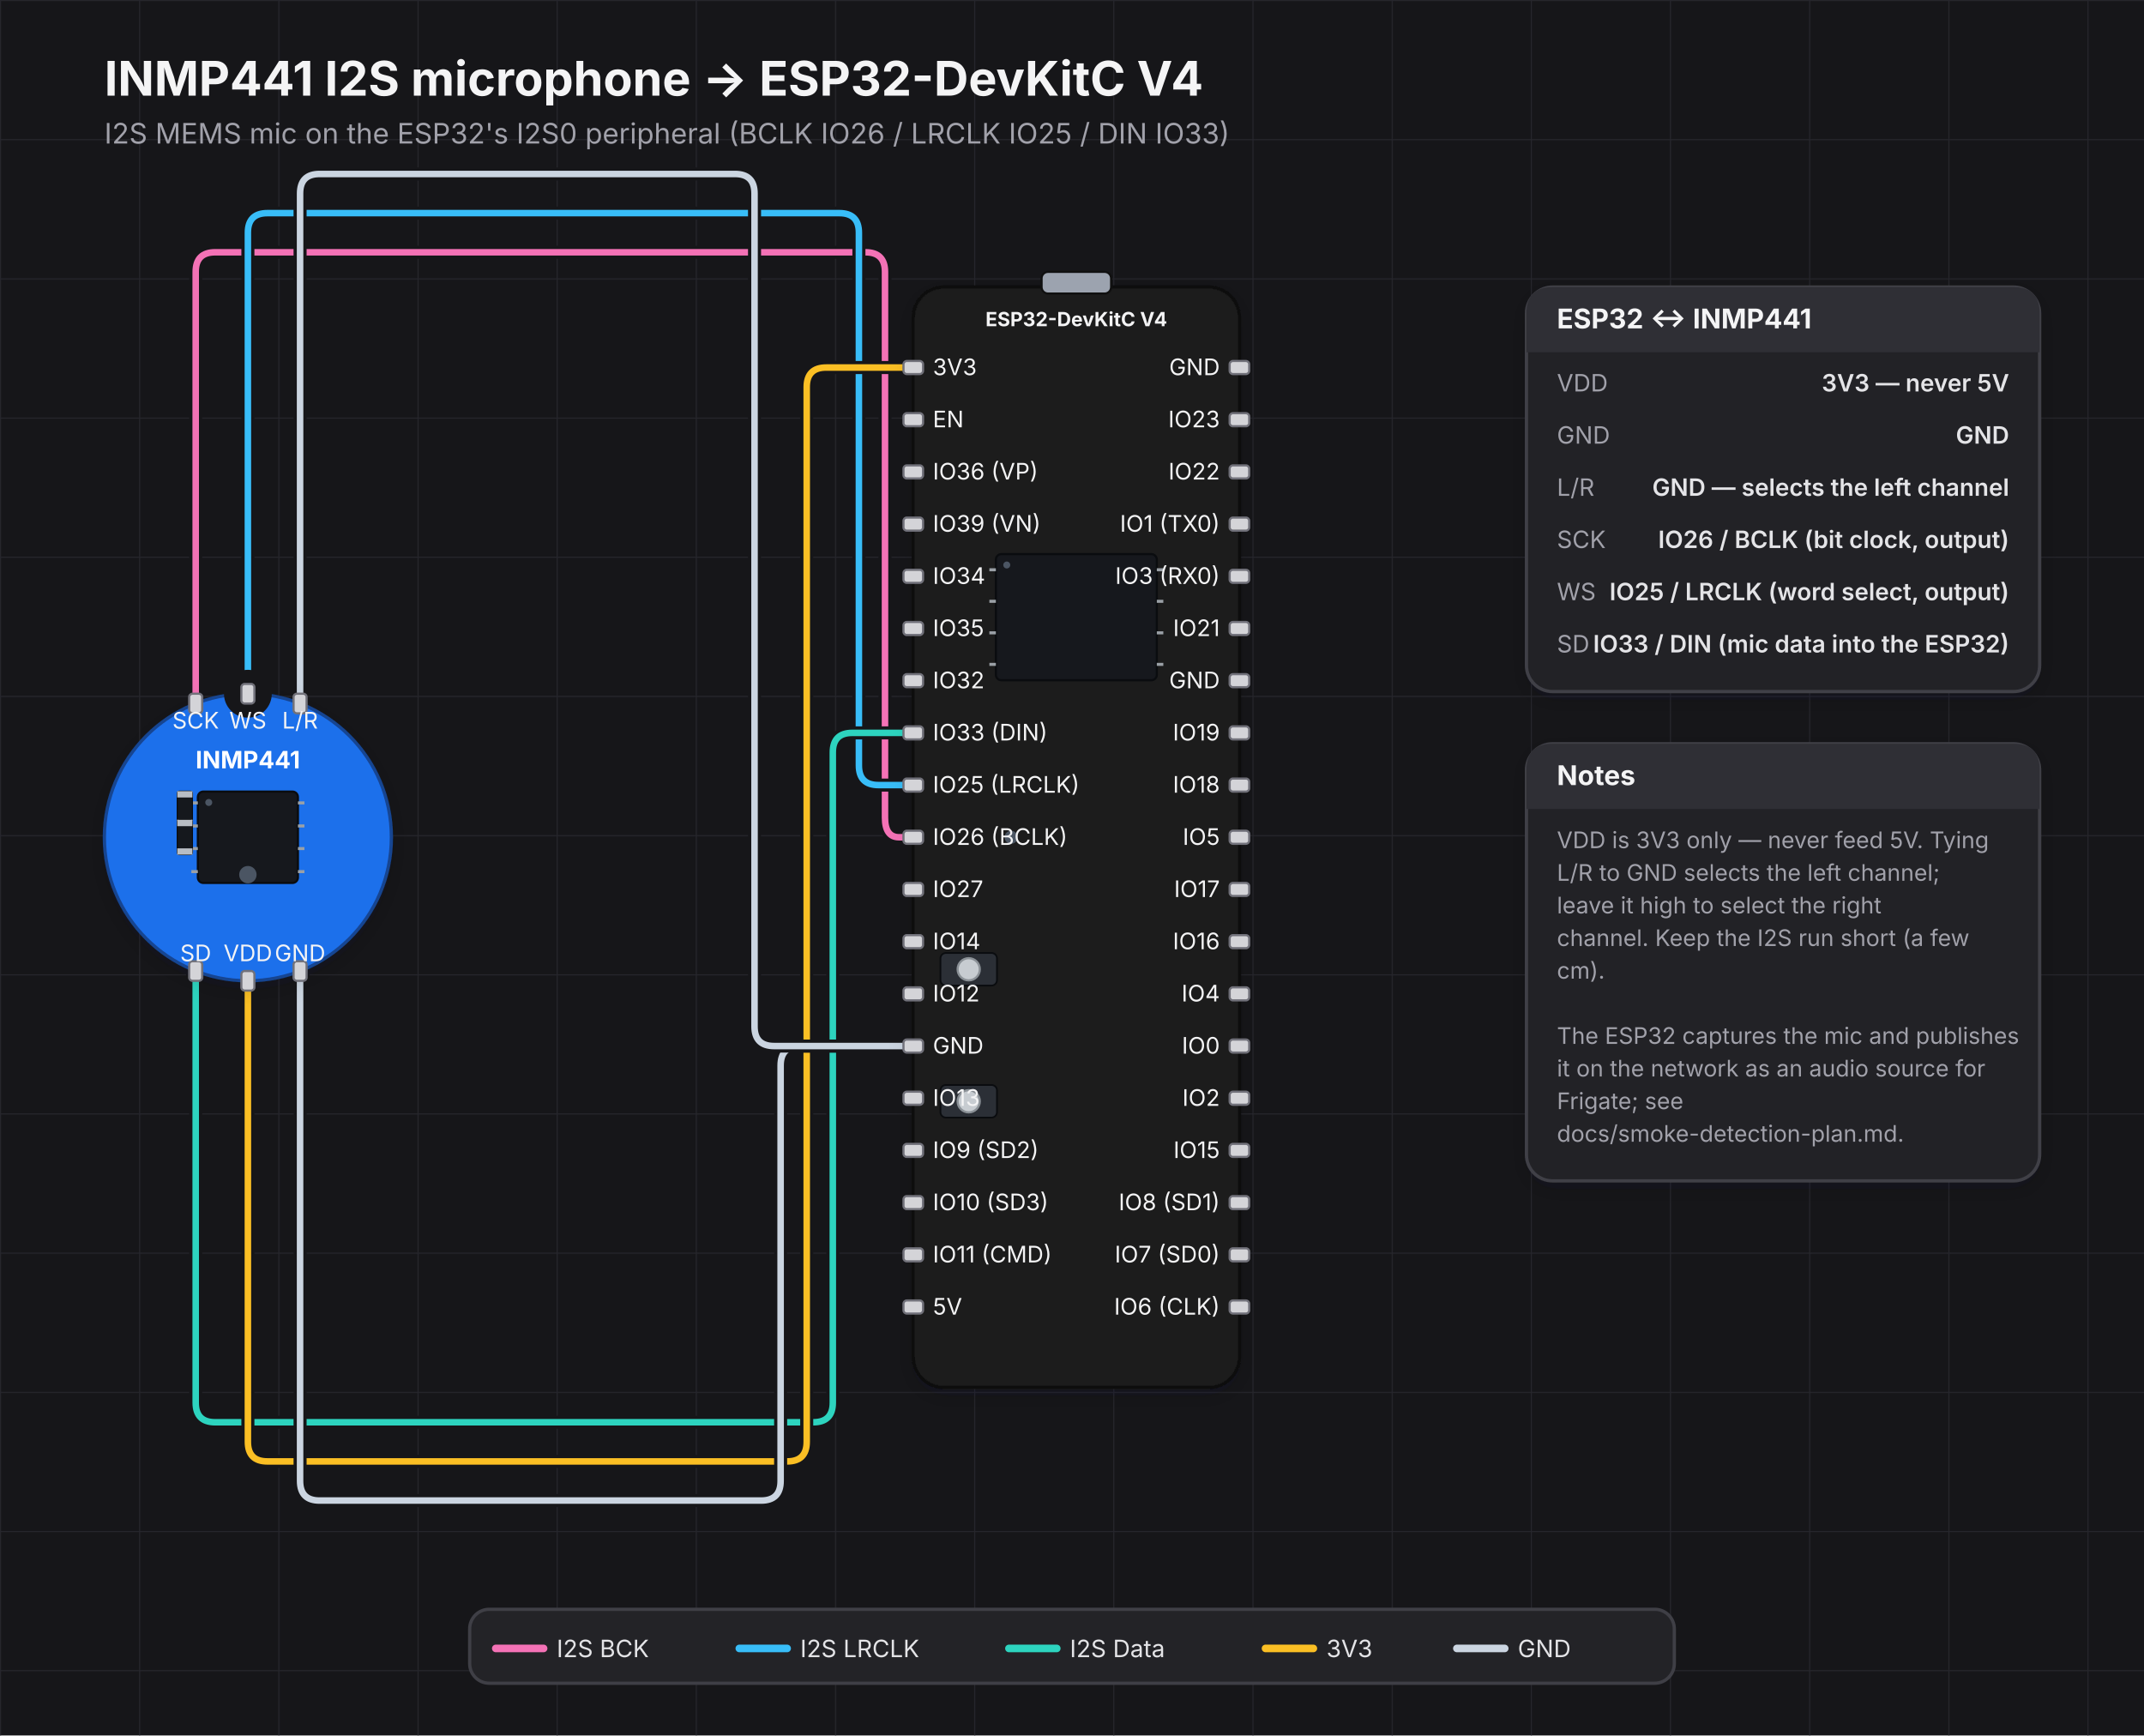
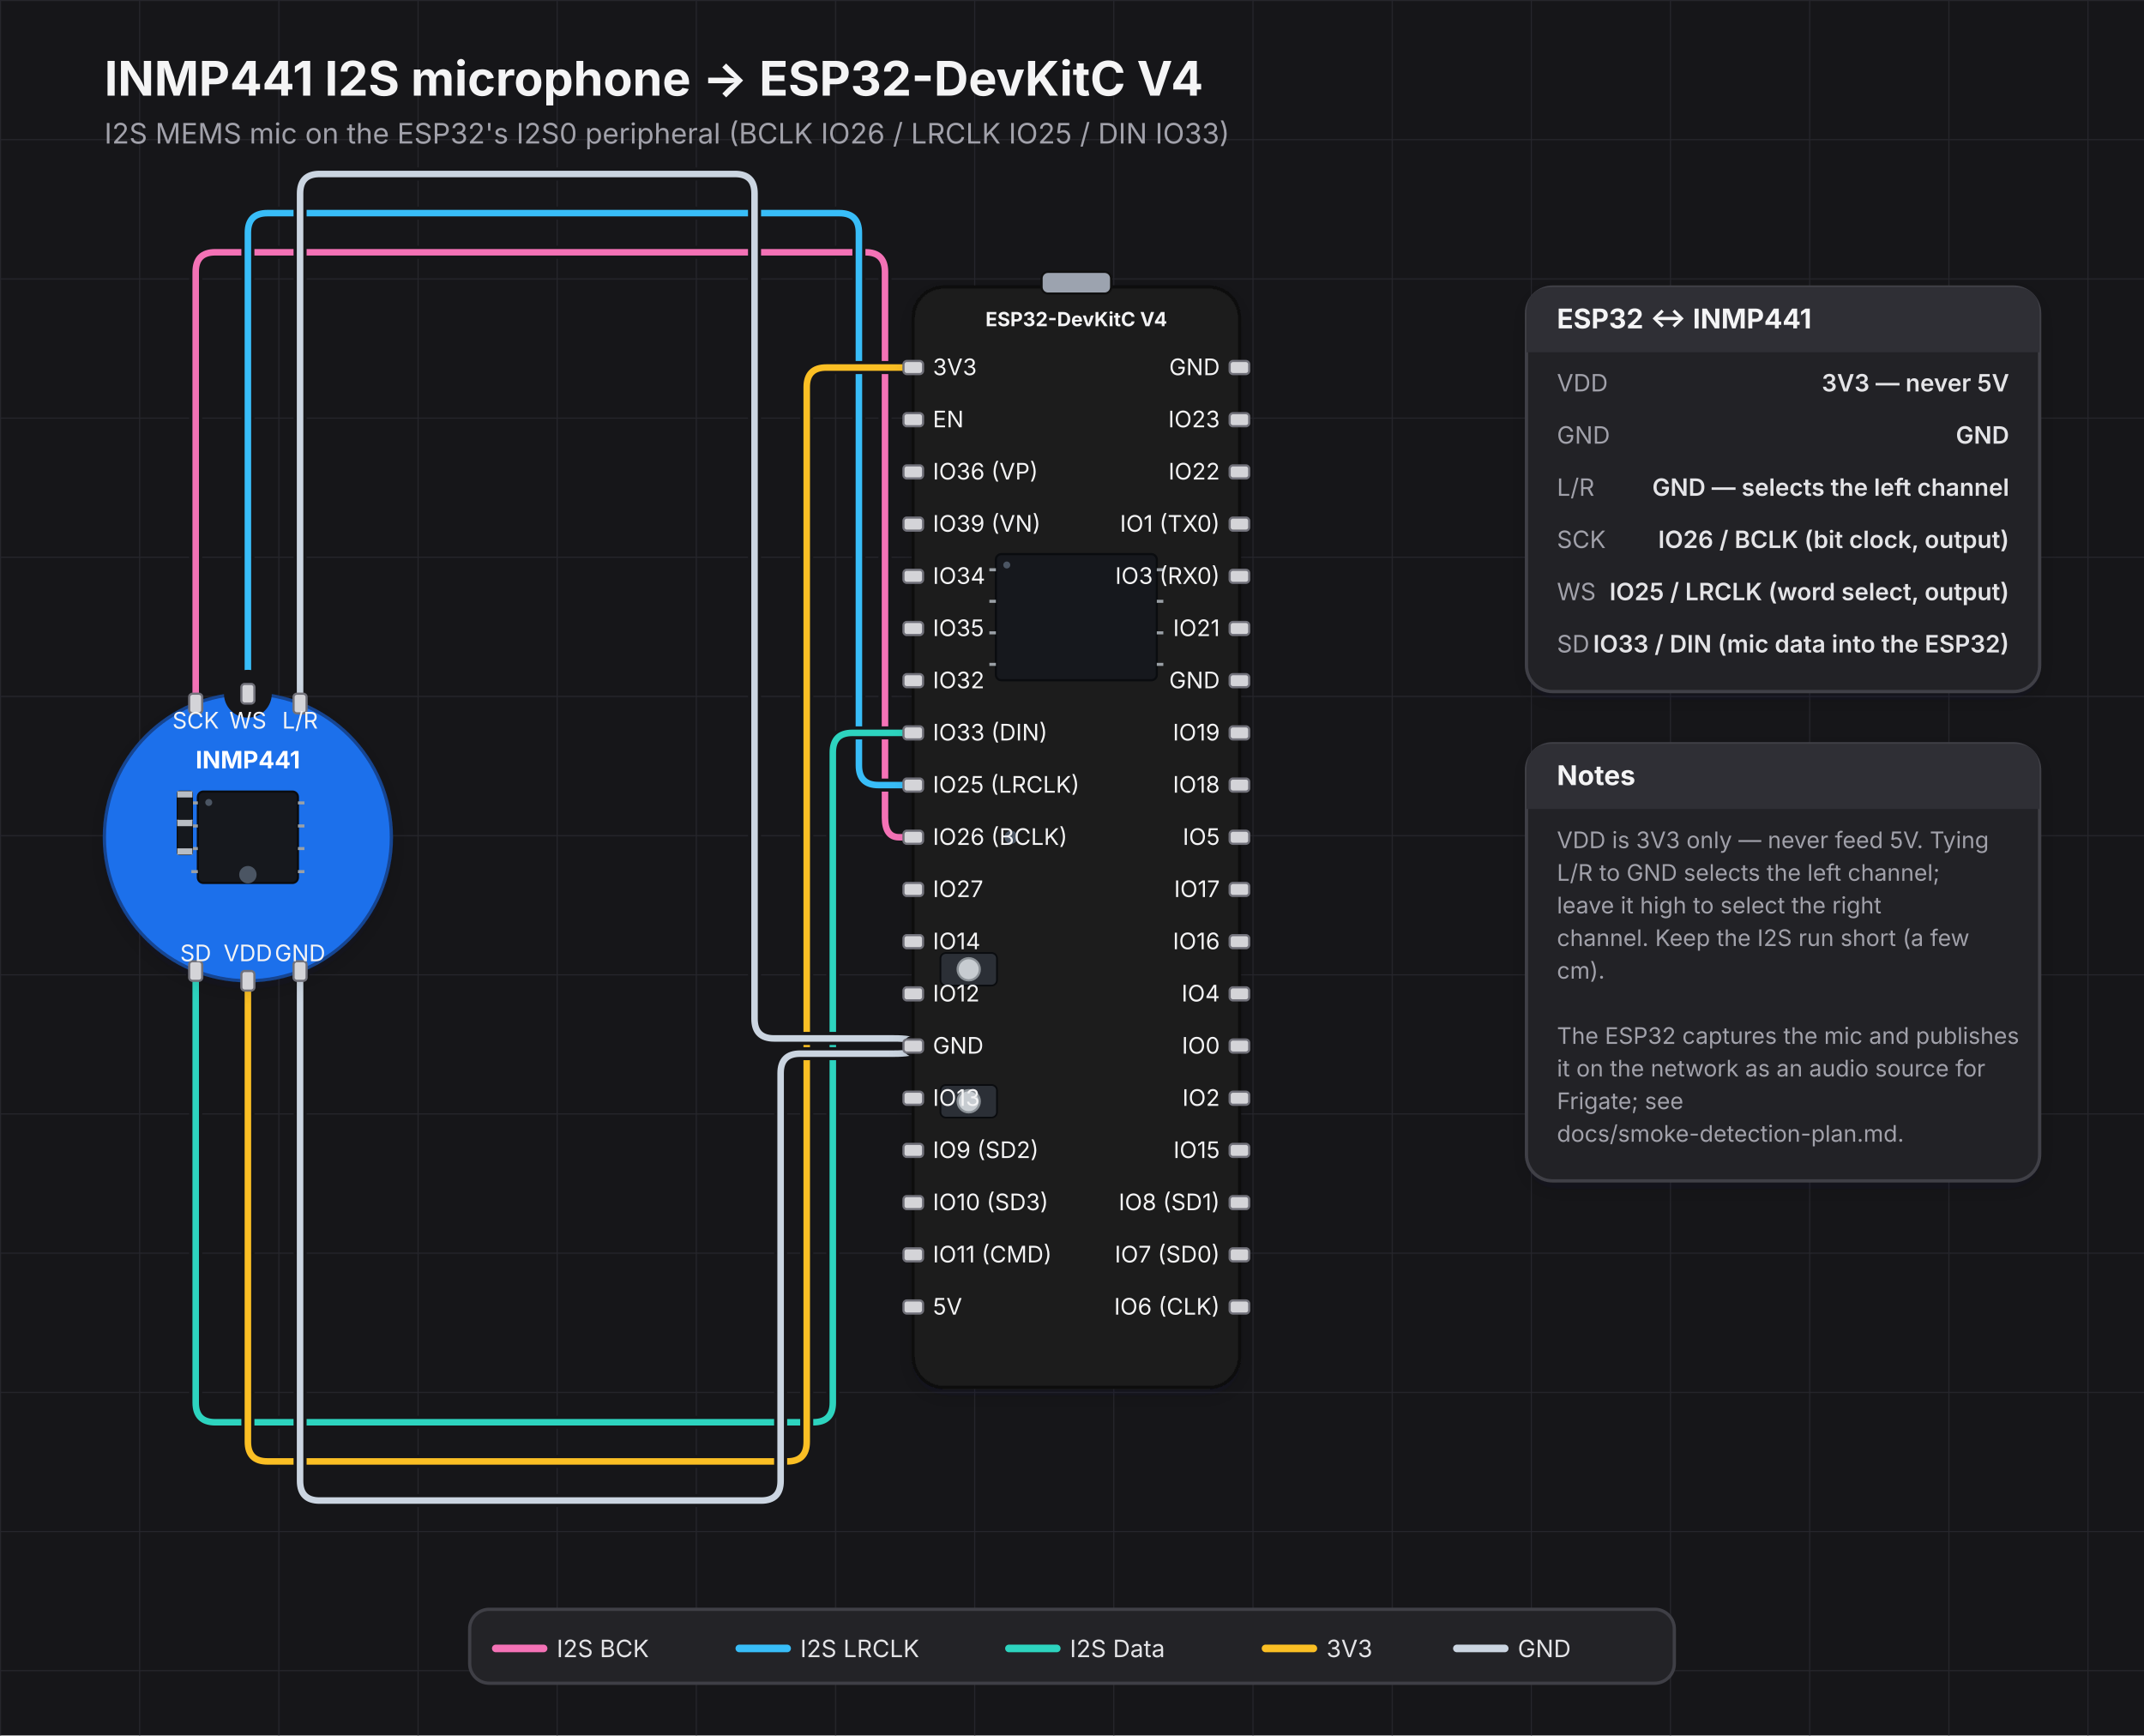
<svg xmlns="http://www.w3.org/2000/svg" width="986" height="798" viewBox="0 0 986 798" font-family="'Inter', 'Helvetica Neue', Arial, sans-serif">
  <defs>
    <filter id="soft" x="-20%" y="-20%" width="140%" height="140%">
      <feDropShadow dx="0" dy="3" stdDeviation="5" flood-color="#0f172a" flood-opacity="0.16" />
    </filter>
    <pattern id="wg-grid" width="64" height="64" patternUnits="userSpaceOnUse">
      <path d="M 64 0 L 0 0 0 64" fill="none" stroke="#26262c" stroke-width="1" />
    </pattern>
  </defs>
  <rect width="986" height="798" fill="#161619" />
  <rect width="986" height="798" fill="url(#wg-grid)" />
  <text x="48" y="44" font-size="22" font-weight="700" fill="#f4f4f5">INMP441 I2S microphone → ESP32-DevKitC V4</text>
  <text x="48" y="66" font-size="13" fill="#a1a1aa">I2S MEMS mic on the ESP32's I2S0 peripheral (BCLK IO26 / LRCLK IO25 / DIN IO33)</text>
  <path d="M 420.0 385.0 L 413.5 385.0 Q 407.0 385.0 407.0 376.0 L 407.0 125.0 Q 407.0 116.0 398.0 116.0 L 99.0 116.0 Q 90.0 116.0 90.0 125.0 L 90.0 323.5" fill="none" stroke="#161619" stroke-width="6.0" stroke-linecap="round" stroke-linejoin="round" />
  <path d="M 420.0 385.0 L 413.5 385.0 Q 407.0 385.0 407.0 376.0 L 407.0 125.0 Q 407.0 116.0 398.0 116.0 L 99.0 116.0 Q 90.0 116.0 90.0 125.0 L 90.0 323.5" fill="none" stroke="#f472b6" stroke-width="3.0" stroke-linecap="round" stroke-linejoin="round" />
  <circle cx="420.0" cy="385.0" r="4.0" fill="#f472b6" stroke="#161619" stroke-width="1.5" />
  <circle cx="90.0" cy="323.5" r="4.0" fill="#f472b6" stroke="#161619" stroke-width="1.5" />
  <path d="M 420.0 361.0 L 404.0 361.0 Q 395.0 361.0 395.0 352.0 L 395.0 107.0 Q 395.0 98.0 386.0 98.0 L 123.0 98.0 Q 114.0 98.0 114.0 107.0 L 114.0 319.0" fill="none" stroke="#161619" stroke-width="6.0" stroke-linecap="round" stroke-linejoin="round" />
  <path d="M 420.0 361.0 L 404.0 361.0 Q 395.0 361.0 395.0 352.0 L 395.0 107.0 Q 395.0 98.0 386.0 98.0 L 123.0 98.0 Q 114.0 98.0 114.0 107.0 L 114.0 319.0" fill="none" stroke="#38bdf8" stroke-width="3.0" stroke-linecap="round" stroke-linejoin="round" />
  <circle cx="420.0" cy="361.0" r="4.0" fill="#38bdf8" stroke="#161619" stroke-width="1.5" />
  <circle cx="114.0" cy="319.0" r="4.0" fill="#38bdf8" stroke="#161619" stroke-width="1.5" />
  <path d="M 420.0 337.0 L 392.0 337.0 Q 383.0 337.0 383.0 346.0 L 383.0 645.0 Q 383.0 654.0 374.0 654.0 L 99.0 654.0 Q 90.0 654.0 90.0 645.0 L 90.0 446.5" fill="none" stroke="#161619" stroke-width="6.0" stroke-linecap="round" stroke-linejoin="round" />
  <path d="M 420.0 337.0 L 392.0 337.0 Q 383.0 337.0 383.0 346.0 L 383.0 645.0 Q 383.0 654.0 374.0 654.0 L 99.0 654.0 Q 90.0 654.0 90.0 645.0 L 90.0 446.5" fill="none" stroke="#2dd4bf" stroke-width="3.0" stroke-linecap="round" stroke-linejoin="round" />
  <circle cx="420.0" cy="337.0" r="4.0" fill="#2dd4bf" stroke="#161619" stroke-width="1.5" />
  <circle cx="90.0" cy="446.5" r="4.0" fill="#2dd4bf" stroke="#161619" stroke-width="1.5" />
  <path d="M 420.0 169.0 L 380.0 169.0 Q 371.0 169.0 371.0 178.0 L 371.0 663.0 Q 371.0 672.0 362.0 672.0 L 123.0 672.0 Q 114.0 672.0 114.0 663.0 L 114.0 451.0" fill="none" stroke="#161619" stroke-width="6.0" stroke-linecap="round" stroke-linejoin="round" />
  <path d="M 420.0 169.0 L 380.0 169.0 Q 371.0 169.0 371.0 178.0 L 371.0 663.0 Q 371.0 672.0 362.0 672.0 L 123.0 672.0 Q 114.0 672.0 114.0 663.0 L 114.0 451.0" fill="none" stroke="#fbbf24" stroke-width="3.0" stroke-linecap="round" stroke-linejoin="round" />
  <circle cx="420.0" cy="169.0" r="4.0" fill="#fbbf24" stroke="#161619" stroke-width="1.5" />
  <circle cx="114.0" cy="451.0" r="4.0" fill="#fbbf24" stroke="#161619" stroke-width="1.5" />
-   <path d="M 420.0 481.0 L 368.0 481.0 Q 359.0 481.0 359.0 490.0 L 359.0 681.0 Q 359.0 690.0 350.0 690.0 L 147.0 690.0 Q 138.0 690.0 138.0 681.0 L 138.0 446.5" fill="none" stroke="#161619" stroke-width="6.0" stroke-linecap="round" stroke-linejoin="round" />
-   <path d="M 420.0 481.0 L 368.0 481.0 Q 359.0 481.0 359.0 490.0 L 359.0 681.0 Q 359.0 690.0 350.0 690.0 L 147.0 690.0 Q 138.0 690.0 138.0 681.0 L 138.0 446.5" fill="none" stroke="#cbd5e1" stroke-width="3.0" stroke-linecap="round" stroke-linejoin="round" />
+   <path d="M 420.0 481.0 L 420.0 482.8 Q 420.0 484.5 411.0 484.5 L 368.0 484.5 Q 359.0 484.5 359.0 493.5 L 359.0 681.0 Q 359.0 690.0 350.0 690.0 L 147.0 690.0 Q 138.0 690.0 138.0 681.0 L 138.0 446.5" fill="none" stroke="#161619" stroke-width="6.0" stroke-linecap="round" stroke-linejoin="round" />
+   <path d="M 420.0 481.0 L 420.0 482.8 Q 420.0 484.5 411.0 484.5 L 368.0 484.5 Q 359.0 484.5 359.0 493.5 L 359.0 681.0 Q 359.0 690.0 350.0 690.0 L 147.0 690.0 Q 138.0 690.0 138.0 681.0 L 138.0 446.5" fill="none" stroke="#cbd5e1" stroke-width="3.0" stroke-linecap="round" stroke-linejoin="round" />
  <circle cx="420.0" cy="481.0" r="4.0" fill="#cbd5e1" stroke="#161619" stroke-width="1.5" />
  <circle cx="138.0" cy="446.5" r="4.0" fill="#cbd5e1" stroke="#161619" stroke-width="1.5" />
-   <path d="M 420.0 481.0 L 356.0 481.0 Q 347.0 481.0 347.0 472.0 L 347.0 89.0 Q 347.0 80.0 338.0 80.0 L 147.0 80.0 Q 138.0 80.0 138.0 89.0 L 138.0 323.5" fill="none" stroke="#161619" stroke-width="6.0" stroke-linecap="round" stroke-linejoin="round" />
-   <path d="M 420.0 481.0 L 356.0 481.0 Q 347.0 481.0 347.0 472.0 L 347.0 89.0 Q 347.0 80.0 338.0 80.0 L 147.0 80.0 Q 138.0 80.0 138.0 89.0 L 138.0 323.5" fill="none" stroke="#cbd5e1" stroke-width="3.0" stroke-linecap="round" stroke-linejoin="round" />
+   <path d="M 420.0 481.0 L 420.0 479.2 Q 420.0 477.5 411.0 477.5 L 356.0 477.5 Q 347.0 477.5 347.0 468.5 L 347.0 89.0 Q 347.0 80.0 338.0 80.0 L 147.0 80.0 Q 138.0 80.0 138.0 89.0 L 138.0 323.5" fill="none" stroke="#161619" stroke-width="6.0" stroke-linecap="round" stroke-linejoin="round" />
+   <path d="M 420.0 481.0 L 420.0 479.2 Q 420.0 477.5 411.0 477.5 L 356.0 477.5 Q 347.0 477.5 347.0 468.5 L 347.0 89.0 Q 347.0 80.0 338.0 80.0 L 147.0 80.0 Q 138.0 80.0 138.0 89.0 L 138.0 323.5" fill="none" stroke="#cbd5e1" stroke-width="3.0" stroke-linecap="round" stroke-linejoin="round" />
  <circle cx="420.0" cy="481.0" r="4.0" fill="#cbd5e1" stroke="#161619" stroke-width="1.5" />
  <circle cx="138.0" cy="323.5" r="4.0" fill="#cbd5e1" stroke="#161619" stroke-width="1.5" />
  <g>
    <circle cx="114.0" cy="385.0" r="66.0" fill="#1f6feb" stroke="#134491" stroke-width="1.5" filter="url(#soft)" />
    <circle cx="114.0" cy="319.0" r="11.0" fill="#161619" />
    <rect x="91.0" y="364.0" width="46.0" height="42.0" rx="2.5" fill="#16181d" stroke="#0a0c0f" stroke-width="1" />
    <line x1="88.0" y1="369.2" x2="91.0" y2="369.2" stroke="#9aa0a6" stroke-width="1.4" />
    <line x1="137.0" y1="369.2" x2="140.0" y2="369.2" stroke="#9aa0a6" stroke-width="1.4" />
    <line x1="88.0" y1="379.8" x2="91.0" y2="379.8" stroke="#9aa0a6" stroke-width="1.4" />
    <line x1="137.0" y1="379.8" x2="140.0" y2="379.8" stroke="#9aa0a6" stroke-width="1.4" />
    <line x1="88.0" y1="390.2" x2="91.0" y2="390.2" stroke="#9aa0a6" stroke-width="1.4" />
    <line x1="137.0" y1="390.2" x2="140.0" y2="390.2" stroke="#9aa0a6" stroke-width="1.4" />
    <line x1="88.0" y1="400.8" x2="91.0" y2="400.8" stroke="#9aa0a6" stroke-width="1.4" />
    <line x1="137.0" y1="400.8" x2="140.0" y2="400.8" stroke="#9aa0a6" stroke-width="1.4" />
    <circle cx="96.0" cy="369.0" r="1.6" fill="#4b5563" />
    <circle cx="114.0" cy="402.2" r="4.0" fill="#4b5563" />
    <g transform="rotate(90 85.0 371.8)">
      <rect x="77.0" y="368.3" width="16.0" height="7.0" rx="1" fill="#15181d" stroke="#0a0c0f" stroke-width="0.5" />
      <rect x="77.0" y="368.3" width="2.9" height="7.0" fill="#b8bdc4" />
      <rect x="90.1" y="368.3" width="2.9" height="7.0" fill="#b8bdc4" />
    </g>
    <g transform="rotate(90 85.0 385.0)">
      <rect x="77.0" y="381.5" width="16.0" height="7.0" rx="1" fill="#15181d" stroke="#0a0c0f" stroke-width="0.5" />
      <rect x="77.0" y="381.5" width="2.9" height="7.0" fill="#b8bdc4" />
      <rect x="90.1" y="381.5" width="2.9" height="7.0" fill="#b8bdc4" />
    </g>
    <text x="114.0" y="353.3" text-anchor="middle" font-size="11" font-weight="700" fill="#ffffff">INMP441</text>
    <rect x="87.0" y="319.0" width="6.0" height="9.0" rx="1.5" fill="#d4d4d8" stroke="#71717a" stroke-width="1" />
    <text x="90.0" y="335.0" text-anchor="middle" font-size="10.5" fill="#f4f4f5">SCK</text>
    <rect x="111.0" y="314.5" width="6.0" height="9.0" rx="1.5" fill="#d4d4d8" stroke="#71717a" stroke-width="1" />
    <text x="114.0" y="335.0" text-anchor="middle" font-size="10.5" fill="#f4f4f5">WS</text>
    <rect x="135.0" y="319.0" width="6.0" height="9.0" rx="1.5" fill="#d4d4d8" stroke="#71717a" stroke-width="1" />
    <text x="138.0" y="335.0" text-anchor="middle" font-size="10.5" fill="#f4f4f5">L/R</text>
    <rect x="87.0" y="442.0" width="6.0" height="9.0" rx="1.5" fill="#d4d4d8" stroke="#71717a" stroke-width="1" />
    <text x="90.0" y="442.0" text-anchor="middle" font-size="10.5" fill="#f4f4f5">SD</text>
    <rect x="111.0" y="446.5" width="6.0" height="9.0" rx="1.5" fill="#d4d4d8" stroke="#71717a" stroke-width="1" />
    <text x="114.0" y="442.0" text-anchor="middle" font-size="10.5" fill="#f4f4f5">VDD</text>
    <rect x="135.0" y="442.0" width="6.0" height="9.0" rx="1.5" fill="#d4d4d8" stroke="#71717a" stroke-width="1" />
    <text x="138.0" y="442.0" text-anchor="middle" font-size="10.5" fill="#f4f4f5">GND</text>
  </g>
  <g>
    <rect x="420.0" y="132.0" width="150.0" height="506.0" rx="14.0" fill="#1a1a1a" stroke="#101010" stroke-width="1.5" filter="url(#soft)" />
    <rect x="479.0" y="125.0" width="32" height="10" rx="3" fill="#9ca3af" stroke="#101010" />
    <rect x="458.0" y="254.8" width="74.0" height="58.0" rx="2.5" fill="#16181d" stroke="#0a0c0f" stroke-width="1" />
    <line x1="455.0" y1="262.0" x2="458.0" y2="262.0" stroke="#9aa0a6" stroke-width="1.4" />
    <line x1="532.0" y1="262.0" x2="535.0" y2="262.0" stroke="#9aa0a6" stroke-width="1.4" />
    <line x1="455.0" y1="276.5" x2="458.0" y2="276.5" stroke="#9aa0a6" stroke-width="1.4" />
    <line x1="532.0" y1="276.5" x2="535.0" y2="276.5" stroke="#9aa0a6" stroke-width="1.4" />
    <line x1="455.0" y1="291.0" x2="458.0" y2="291.0" stroke="#9aa0a6" stroke-width="1.4" />
    <line x1="532.0" y1="291.0" x2="535.0" y2="291.0" stroke="#9aa0a6" stroke-width="1.4" />
    <line x1="455.0" y1="305.5" x2="458.0" y2="305.5" stroke="#9aa0a6" stroke-width="1.4" />
    <line x1="532.0" y1="305.5" x2="535.0" y2="305.5" stroke="#9aa0a6" stroke-width="1.4" />
    <circle cx="463.0" cy="259.8" r="1.6" fill="#4b5563" />
    <rect x="432.5" y="438.2" width="26.0" height="15.0" rx="2.5" fill="#2b2f36" stroke="#0a0c0f" stroke-width="0.8" />
    <circle cx="445.5" cy="445.7" r="5.1" fill="#c7ccd1" stroke="#8b9197" stroke-width="1" />
    <rect x="432.5" y="498.9" width="26.0" height="15.0" rx="2.5" fill="#2b2f36" stroke="#0a0c0f" stroke-width="0.8" />
    <circle cx="445.5" cy="506.4" r="5.1" fill="#c7ccd1" stroke="#8b9197" stroke-width="1" />
    <circle cx="465.0" cy="385.0" r="3.0" fill="#4b5563" />
    <text x="495.0" y="150.0" text-anchor="middle" font-size="9" font-weight="700" fill="#f4f4f5">ESP32-DevKitC V4</text>
    <rect x="415.5" y="166.0" width="9.0" height="6.0" rx="1.5" fill="#d4d4d8" stroke="#71717a" stroke-width="1" />
    <text x="429.0" y="172.5" text-anchor="start" font-size="10.5" fill="#f4f4f5">3V3</text>
    <rect x="415.5" y="190.0" width="9.0" height="6.0" rx="1.5" fill="#d4d4d8" stroke="#71717a" stroke-width="1" />
    <text x="429.0" y="196.5" text-anchor="start" font-size="10.5" fill="#f4f4f5">EN</text>
    <rect x="415.5" y="214.0" width="9.0" height="6.0" rx="1.5" fill="#d4d4d8" stroke="#71717a" stroke-width="1" />
    <text x="429.0" y="220.5" text-anchor="start" font-size="10.5" fill="#f4f4f5">IO36 (VP)</text>
    <rect x="415.5" y="238.0" width="9.0" height="6.0" rx="1.5" fill="#d4d4d8" stroke="#71717a" stroke-width="1" />
    <text x="429.0" y="244.5" text-anchor="start" font-size="10.5" fill="#f4f4f5">IO39 (VN)</text>
    <rect x="415.5" y="262.0" width="9.0" height="6.0" rx="1.5" fill="#d4d4d8" stroke="#71717a" stroke-width="1" />
    <text x="429.0" y="268.5" text-anchor="start" font-size="10.5" fill="#f4f4f5">IO34</text>
    <rect x="415.5" y="286.0" width="9.0" height="6.0" rx="1.5" fill="#d4d4d8" stroke="#71717a" stroke-width="1" />
    <text x="429.0" y="292.5" text-anchor="start" font-size="10.5" fill="#f4f4f5">IO35</text>
    <rect x="415.5" y="310.0" width="9.0" height="6.0" rx="1.5" fill="#d4d4d8" stroke="#71717a" stroke-width="1" />
    <text x="429.0" y="316.5" text-anchor="start" font-size="10.5" fill="#f4f4f5">IO32</text>
    <rect x="415.5" y="334.0" width="9.0" height="6.0" rx="1.5" fill="#d4d4d8" stroke="#71717a" stroke-width="1" />
    <text x="429.0" y="340.5" text-anchor="start" font-size="10.5" fill="#f4f4f5">IO33 (DIN)</text>
    <rect x="415.5" y="358.0" width="9.0" height="6.0" rx="1.5" fill="#d4d4d8" stroke="#71717a" stroke-width="1" />
    <text x="429.0" y="364.5" text-anchor="start" font-size="10.5" fill="#f4f4f5">IO25 (LRCLK)</text>
    <rect x="415.5" y="382.0" width="9.0" height="6.0" rx="1.5" fill="#d4d4d8" stroke="#71717a" stroke-width="1" />
    <text x="429.0" y="388.5" text-anchor="start" font-size="10.5" fill="#f4f4f5">IO26 (BCLK)</text>
    <rect x="415.5" y="406.0" width="9.0" height="6.0" rx="1.5" fill="#d4d4d8" stroke="#71717a" stroke-width="1" />
    <text x="429.0" y="412.5" text-anchor="start" font-size="10.5" fill="#f4f4f5">IO27</text>
    <rect x="415.5" y="430.0" width="9.0" height="6.0" rx="1.5" fill="#d4d4d8" stroke="#71717a" stroke-width="1" />
    <text x="429.0" y="436.5" text-anchor="start" font-size="10.5" fill="#f4f4f5">IO14</text>
    <rect x="415.5" y="454.0" width="9.0" height="6.0" rx="1.5" fill="#d4d4d8" stroke="#71717a" stroke-width="1" />
    <text x="429.0" y="460.5" text-anchor="start" font-size="10.5" fill="#f4f4f5">IO12</text>
    <rect x="415.5" y="478.0" width="9.0" height="6.0" rx="1.5" fill="#d4d4d8" stroke="#71717a" stroke-width="1" />
    <text x="429.0" y="484.5" text-anchor="start" font-size="10.5" fill="#f4f4f5">GND</text>
    <rect x="415.5" y="502.0" width="9.0" height="6.0" rx="1.5" fill="#d4d4d8" stroke="#71717a" stroke-width="1" />
    <text x="429.0" y="508.5" text-anchor="start" font-size="10.5" fill="#f4f4f5">IO13</text>
    <rect x="415.5" y="526.0" width="9.0" height="6.0" rx="1.5" fill="#d4d4d8" stroke="#71717a" stroke-width="1" />
    <text x="429.0" y="532.5" text-anchor="start" font-size="10.5" fill="#f4f4f5">IO9 (SD2)</text>
    <rect x="415.5" y="550.0" width="9.0" height="6.0" rx="1.5" fill="#d4d4d8" stroke="#71717a" stroke-width="1" />
    <text x="429.0" y="556.5" text-anchor="start" font-size="10.5" fill="#f4f4f5">IO10 (SD3)</text>
    <rect x="415.5" y="574.0" width="9.0" height="6.0" rx="1.5" fill="#d4d4d8" stroke="#71717a" stroke-width="1" />
    <text x="429.0" y="580.5" text-anchor="start" font-size="10.5" fill="#f4f4f5">IO11 (CMD)</text>
    <rect x="415.5" y="598.0" width="9.0" height="6.0" rx="1.5" fill="#d4d4d8" stroke="#71717a" stroke-width="1" />
    <text x="429.0" y="604.5" text-anchor="start" font-size="10.5" fill="#f4f4f5">5V</text>
    <rect x="565.5" y="166.0" width="9.0" height="6.0" rx="1.5" fill="#d4d4d8" stroke="#71717a" stroke-width="1" />
    <text x="561.0" y="172.5" text-anchor="end" font-size="10.5" fill="#f4f4f5">GND</text>
    <rect x="565.5" y="190.0" width="9.0" height="6.0" rx="1.5" fill="#d4d4d8" stroke="#71717a" stroke-width="1" />
    <text x="561.0" y="196.5" text-anchor="end" font-size="10.5" fill="#f4f4f5">IO23</text>
    <rect x="565.5" y="214.0" width="9.0" height="6.0" rx="1.5" fill="#d4d4d8" stroke="#71717a" stroke-width="1" />
    <text x="561.0" y="220.5" text-anchor="end" font-size="10.5" fill="#f4f4f5">IO22</text>
    <rect x="565.5" y="238.0" width="9.0" height="6.0" rx="1.5" fill="#d4d4d8" stroke="#71717a" stroke-width="1" />
    <text x="561.0" y="244.5" text-anchor="end" font-size="10.5" fill="#f4f4f5">IO1 (TX0)</text>
    <rect x="565.5" y="262.0" width="9.0" height="6.0" rx="1.5" fill="#d4d4d8" stroke="#71717a" stroke-width="1" />
    <text x="561.0" y="268.5" text-anchor="end" font-size="10.5" fill="#f4f4f5">IO3 (RX0)</text>
    <rect x="565.5" y="286.0" width="9.0" height="6.0" rx="1.5" fill="#d4d4d8" stroke="#71717a" stroke-width="1" />
    <text x="561.0" y="292.5" text-anchor="end" font-size="10.5" fill="#f4f4f5">IO21</text>
    <rect x="565.5" y="310.0" width="9.0" height="6.0" rx="1.5" fill="#d4d4d8" stroke="#71717a" stroke-width="1" />
    <text x="561.0" y="316.5" text-anchor="end" font-size="10.5" fill="#f4f4f5">GND</text>
    <rect x="565.5" y="334.0" width="9.0" height="6.0" rx="1.5" fill="#d4d4d8" stroke="#71717a" stroke-width="1" />
    <text x="561.0" y="340.5" text-anchor="end" font-size="10.5" fill="#f4f4f5">IO19</text>
    <rect x="565.5" y="358.0" width="9.0" height="6.0" rx="1.5" fill="#d4d4d8" stroke="#71717a" stroke-width="1" />
    <text x="561.0" y="364.5" text-anchor="end" font-size="10.5" fill="#f4f4f5">IO18</text>
    <rect x="565.5" y="382.0" width="9.0" height="6.0" rx="1.5" fill="#d4d4d8" stroke="#71717a" stroke-width="1" />
    <text x="561.0" y="388.5" text-anchor="end" font-size="10.5" fill="#f4f4f5">IO5</text>
    <rect x="565.5" y="406.0" width="9.0" height="6.0" rx="1.5" fill="#d4d4d8" stroke="#71717a" stroke-width="1" />
    <text x="561.0" y="412.5" text-anchor="end" font-size="10.5" fill="#f4f4f5">IO17</text>
    <rect x="565.5" y="430.0" width="9.0" height="6.0" rx="1.5" fill="#d4d4d8" stroke="#71717a" stroke-width="1" />
    <text x="561.0" y="436.5" text-anchor="end" font-size="10.5" fill="#f4f4f5">IO16</text>
    <rect x="565.5" y="454.0" width="9.0" height="6.0" rx="1.5" fill="#d4d4d8" stroke="#71717a" stroke-width="1" />
    <text x="561.0" y="460.5" text-anchor="end" font-size="10.5" fill="#f4f4f5">IO4</text>
    <rect x="565.5" y="478.0" width="9.0" height="6.0" rx="1.5" fill="#d4d4d8" stroke="#71717a" stroke-width="1" />
    <text x="561.0" y="484.5" text-anchor="end" font-size="10.5" fill="#f4f4f5">IO0</text>
    <rect x="565.5" y="502.0" width="9.0" height="6.0" rx="1.5" fill="#d4d4d8" stroke="#71717a" stroke-width="1" />
    <text x="561.0" y="508.5" text-anchor="end" font-size="10.5" fill="#f4f4f5">IO2</text>
    <rect x="565.5" y="526.0" width="9.0" height="6.0" rx="1.5" fill="#d4d4d8" stroke="#71717a" stroke-width="1" />
    <text x="561.0" y="532.5" text-anchor="end" font-size="10.5" fill="#f4f4f5">IO15</text>
    <rect x="565.5" y="550.0" width="9.0" height="6.0" rx="1.5" fill="#d4d4d8" stroke="#71717a" stroke-width="1" />
    <text x="561.0" y="556.5" text-anchor="end" font-size="10.5" fill="#f4f4f5">IO8 (SD1)</text>
    <rect x="565.5" y="574.0" width="9.0" height="6.0" rx="1.5" fill="#d4d4d8" stroke="#71717a" stroke-width="1" />
    <text x="561.0" y="580.5" text-anchor="end" font-size="10.5" fill="#f4f4f5">IO7 (SD0)</text>
    <rect x="565.5" y="598.0" width="9.0" height="6.0" rx="1.5" fill="#d4d4d8" stroke="#71717a" stroke-width="1" />
    <text x="561.0" y="604.5" text-anchor="end" font-size="10.5" fill="#f4f4f5">IO6 (CLK)</text>
  </g>
  <g>
    <rect x="702.0" y="132.0" width="236.0" height="186.0" rx="12.0" fill="#232327" stroke="#3f3f46" stroke-width="1.5" filter="url(#soft)" />
    <path d="M 702.0 162.0 L 702.0 144.0 Q 702.0 132.0 714.0 132.0 L 926.0 132.0 Q 938.0 132.0 938.0 144.0 L 938.0 162.0 Z" fill="#2f2f35" />
    <text x="716.0" y="151.0" font-size="12.5" font-weight="700" fill="#f4f4f5">ESP32 ↔ INMP441</text>
    <text x="716.0" y="180.0" font-size="11" fill="#a1a1aa">VDD</text>
    <text x="924.0" y="180.0" text-anchor="end" font-size="11" font-weight="600" fill="#e4e4e7">3V3 — never 5V</text>
    <text x="716.0" y="204.0" font-size="11" fill="#a1a1aa">GND</text>
    <text x="924.0" y="204.0" text-anchor="end" font-size="11" font-weight="600" fill="#e4e4e7">GND</text>
    <text x="716.0" y="228.0" font-size="11" fill="#a1a1aa">L/R</text>
    <text x="924.0" y="228.0" text-anchor="end" font-size="11" font-weight="600" fill="#e4e4e7">GND — selects the left channel</text>
    <text x="716.0" y="252.0" font-size="11" fill="#a1a1aa">SCK</text>
    <text x="924.0" y="252.0" text-anchor="end" font-size="11" font-weight="600" fill="#e4e4e7">IO26 / BCLK (bit clock, output)</text>
    <text x="716.0" y="276.0" font-size="11" fill="#a1a1aa">WS</text>
    <text x="924.0" y="276.0" text-anchor="end" font-size="11" font-weight="600" fill="#e4e4e7">IO25 / LRCLK (word select, output)</text>
    <text x="716.0" y="300.0" font-size="11" fill="#a1a1aa">SD</text>
    <text x="924.0" y="300.0" text-anchor="end" font-size="11" font-weight="600" fill="#e4e4e7">IO33 / DIN (mic data into the ESP32)</text>
  </g>
  <g>
    <rect x="702.0" y="342.0" width="236.0" height="201.0" rx="12.0" fill="#232327" stroke="#3f3f46" stroke-width="1.5" filter="url(#soft)" />
    <path d="M 702.0 372.0 L 702.0 354.0 Q 702.0 342.0 714.0 342.0 L 926.0 342.0 Q 938.0 342.0 938.0 354.0 L 938.0 372.0 Z" fill="#2f2f35" />
    <text x="716.0" y="361.0" font-size="12.5" font-weight="700" fill="#f4f4f5">Notes</text>
    <text x="716.0" y="390.0" font-size="10.5" fill="#a1a1aa">VDD is 3V3 only — never feed 5V. Tying</text>
    <text x="716.0" y="405.0" font-size="10.5" fill="#a1a1aa">L/R to GND selects the left channel;</text>
    <text x="716.0" y="420.0" font-size="10.5" fill="#a1a1aa">leave it high to select the right</text>
    <text x="716.0" y="435.0" font-size="10.5" fill="#a1a1aa">channel. Keep the I2S run short (a few</text>
    <text x="716.0" y="450.0" font-size="10.5" fill="#a1a1aa">cm).</text>
    <text x="716.0" y="480.0" font-size="10.5" fill="#a1a1aa">The ESP32 captures the mic and publishes</text>
    <text x="716.0" y="495.0" font-size="10.5" fill="#a1a1aa">it on the network as an audio source for</text>
    <text x="716.0" y="510.0" font-size="10.5" fill="#a1a1aa">Frigate; see</text>
    <text x="716.0" y="525.0" font-size="10.5" fill="#a1a1aa">docs/smoke-detection-plan.md.</text>
  </g>
  <g>
    <rect x="216.0" y="740.0" width="554" height="34" rx="9" fill="#232327" stroke="#3f3f46" stroke-width="1.5" />
    <line x1="228.0" y1="758.0" x2="250.0" y2="758.0" stroke="#f472b6" stroke-width="3.5" stroke-linecap="round" />
    <text x="256.0" y="762.0" font-size="11" fill="#e4e4e7">I2S BCK</text>
    <line x1="340.0" y1="758.0" x2="362.0" y2="758.0" stroke="#38bdf8" stroke-width="3.5" stroke-linecap="round" />
    <text x="368.0" y="762.0" font-size="11" fill="#e4e4e7">I2S LRCLK</text>
    <line x1="464.0" y1="758.0" x2="486.0" y2="758.0" stroke="#2dd4bf" stroke-width="3.5" stroke-linecap="round" />
    <text x="492.0" y="762.0" font-size="11" fill="#e4e4e7">I2S Data</text>
    <line x1="582.0" y1="758.0" x2="604.0" y2="758.0" stroke="#fbbf24" stroke-width="3.5" stroke-linecap="round" />
    <text x="610.0" y="762.0" font-size="11" fill="#e4e4e7">3V3</text>
    <line x1="670.0" y1="758.0" x2="692.0" y2="758.0" stroke="#cbd5e1" stroke-width="3.5" stroke-linecap="round" />
    <text x="698.0" y="762.0" font-size="11" fill="#e4e4e7">GND</text>
  </g>
</svg>
